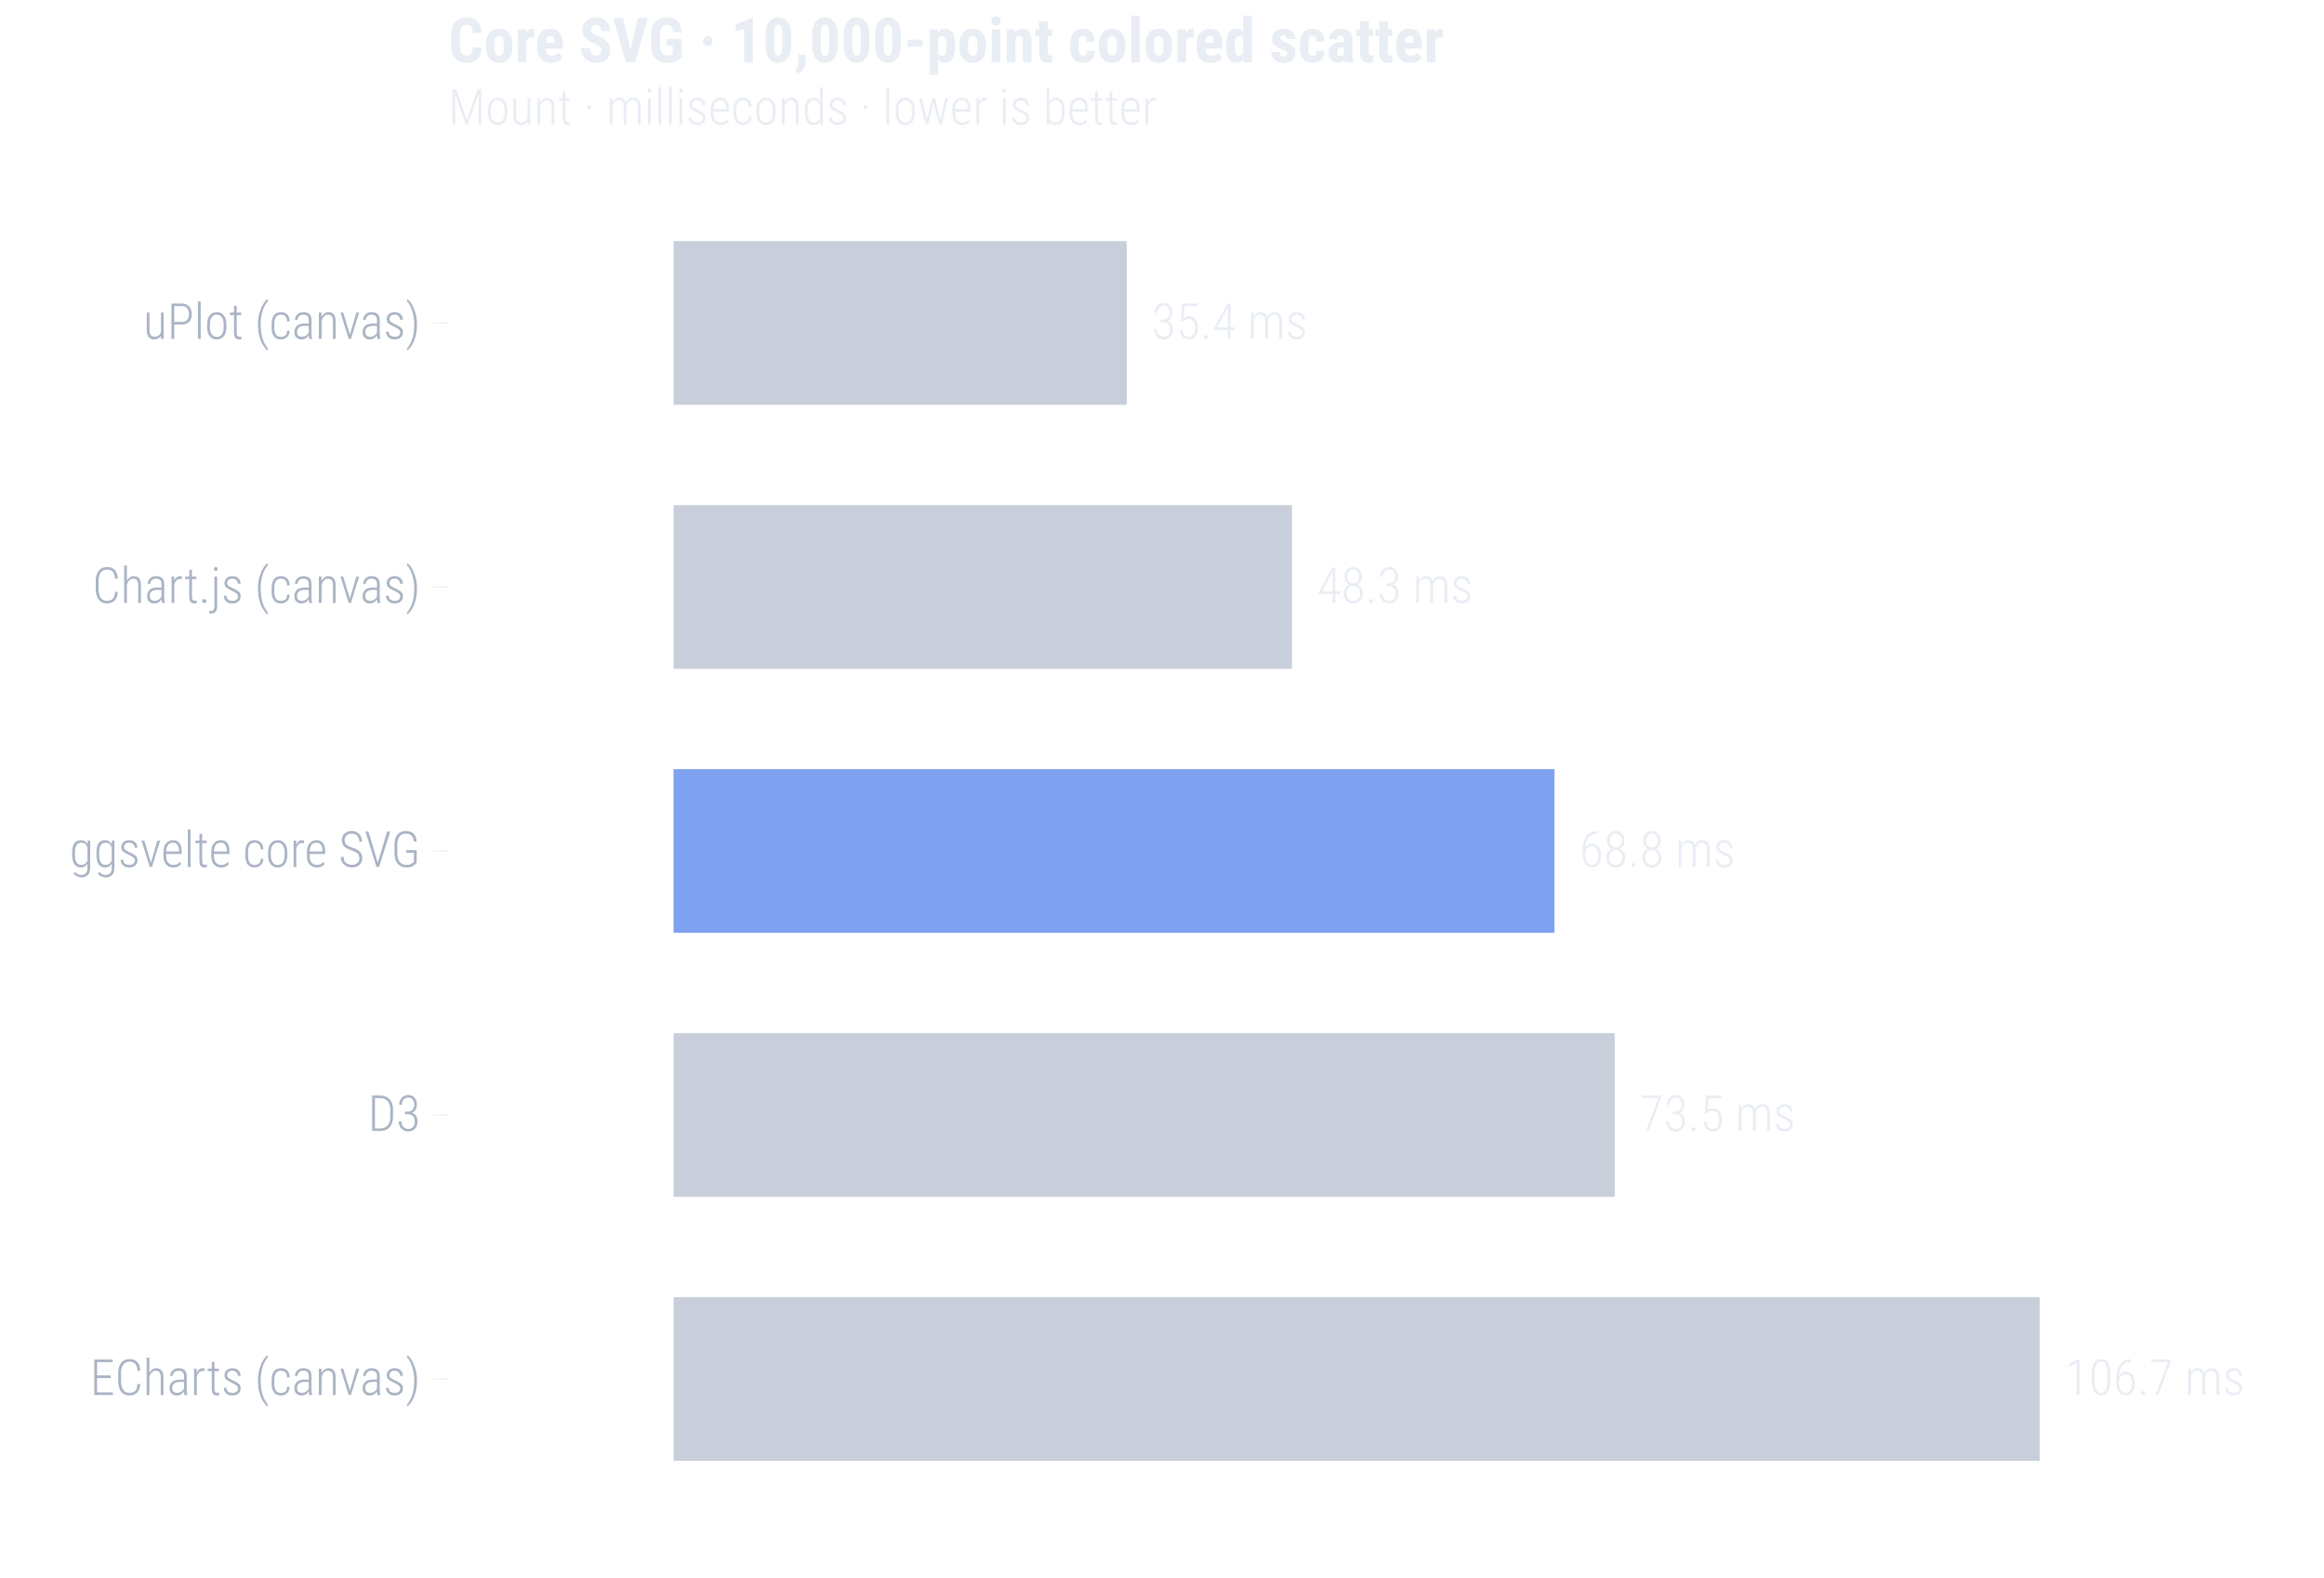
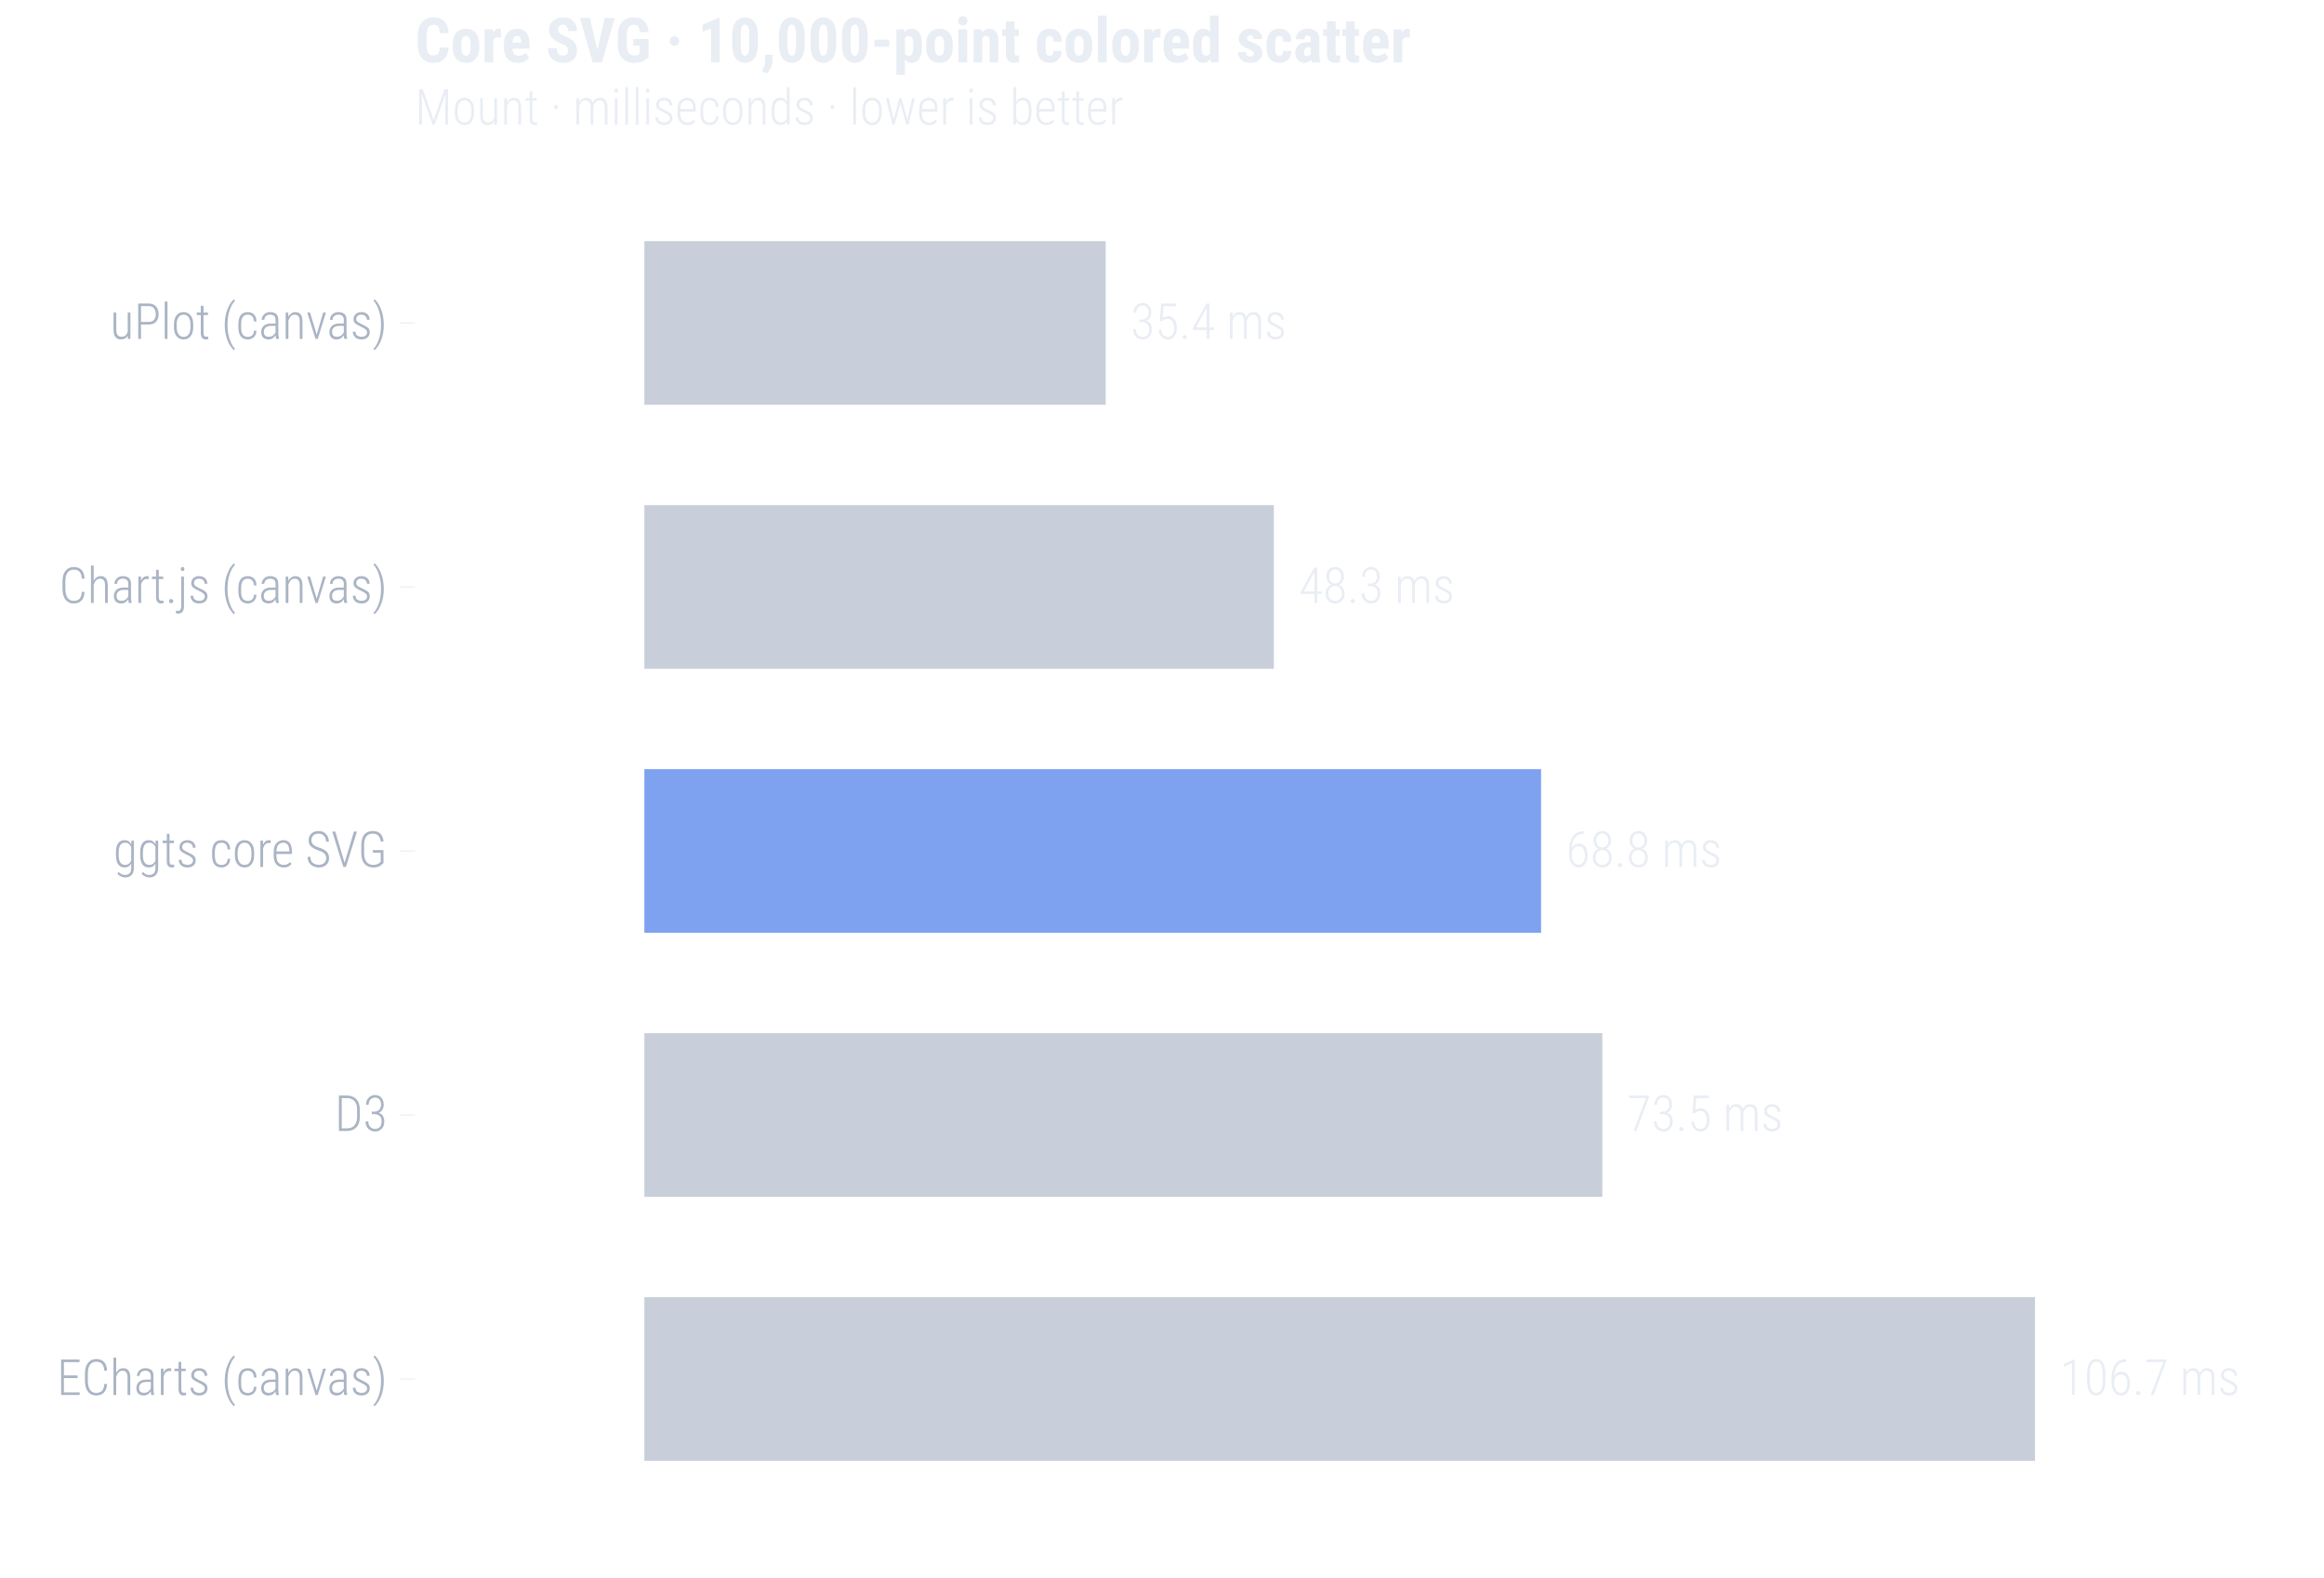
- <svg xmlns="http://www.w3.org/2000/svg" width="560" height="380" viewBox="0 0 560 380" role="img" aria-label="Core SVG · 10,000-point colored scatter. Mount · milliseconds · lower is better. uPlot (canvas): 35.4 ms; Chart.js (canvas): 48.3 ms; ggsvelte core SVG: 68.8 ms; D3: 73.5 ms; ECharts (canvas): 106.7 ms." class="gg-plot" font-family="&quot;Roboto Condensed&quot;, &quot;Arial Narrow&quot;, Arial, sans-serif" font-size="11" font-weight="300" text-rendering="optimizeLegibility" shape-rendering="geometricPrecision">
+ <svg xmlns="http://www.w3.org/2000/svg" width="560" height="380" viewBox="0 0 560 380" role="img" aria-label="Core SVG · 10,000-point colored scatter. Mount · milliseconds · lower is better. uPlot (canvas): 35.4 ms; Chart.js (canvas): 48.3 ms; ggts core SVG: 68.8 ms; D3: 73.5 ms; ECharts (canvas): 106.7 ms." class="gg-plot" font-family="&quot;Roboto Condensed&quot;, &quot;Arial Narrow&quot;, Arial, sans-serif" font-size="11" font-weight="300" text-rendering="optimizeLegibility" shape-rendering="geometricPrecision">
  <rect class="gg-paper" width="560" height="380" fill="var(--gg-paper, transparent)" />
-   <text class="gg-title" x="108" y="15" font-size="15" font-weight="700" fill="var(--gg-ink, #e9edf4)">Core SVG · 10,000-point colored scatter</text>
-   <text class="gg-subtitle" x="108" y="30" font-size="12" font-weight="300" fill="var(--gg-ink, #e9edf4)">Mount · milliseconds · lower is better</text>
+   <text class="gg-title" x="100" y="15" font-size="15" font-weight="700" fill="var(--gg-ink, #e9edf4)">Core SVG · 10,000-point colored scatter</text>
+   <text class="gg-subtitle" x="100" y="30" font-size="12" font-weight="300" fill="var(--gg-ink, #e9edf4)">Mount · milliseconds · lower is better</text>
  <defs>
    <clipPath id="gg-clip-0">
-       <rect width="448" height="318" />
+       <rect width="456" height="318" />
    </clipPath>
  </defs>
-   <g class="gg-panel" data-panel="0" transform="translate(108,46)">
-     <rect class="gg-panel-background" width="448" height="318" fill="var(--gg-panel, transparent)" />
+   <g class="gg-panel" data-panel="0" transform="translate(100,46)">
+     <rect class="gg-panel-background" width="456" height="318" fill="var(--gg-panel, transparent)" />
    <g class="gg-grid" stroke="var(--gg-grid, transparent)" stroke-width="0.25" vector-effect="non-scaling-stroke">
-       <line x1="54.3" y1="0" x2="54.3" y2="318" />
-       <line x1="116.01" y1="0" x2="116.01" y2="318" />
-       <line x1="177.72" y1="0" x2="177.72" y2="318" />
-       <line x1="239.43" y1="0" x2="239.43" y2="318" />
-       <line x1="301.13" y1="0" x2="301.13" y2="318" />
-       <line x1="362.84" y1="0" x2="362.84" y2="318" />
-       <line x1="424.55" y1="0" x2="424.55" y2="318" />
-       <line x1="0" y1="31.8" x2="448" y2="31.8" />
-       <line x1="0" y1="95.4" x2="448" y2="95.4" />
-       <line x1="0" y1="159" x2="448" y2="159" />
-       <line x1="0" y1="222.6" x2="448" y2="222.6" />
-       <line x1="0" y1="286.2" x2="448" y2="286.2" />
+       <line x1="55.27" y1="0" x2="55.27" y2="318" />
+       <line x1="118.08" y1="0" x2="118.08" y2="318" />
+       <line x1="180.89" y1="0" x2="180.89" y2="318" />
+       <line x1="243.7" y1="0" x2="243.7" y2="318" />
+       <line x1="306.51" y1="0" x2="306.51" y2="318" />
+       <line x1="369.32" y1="0" x2="369.32" y2="318" />
+       <line x1="432.13" y1="0" x2="432.13" y2="318" />
+       <line x1="0" y1="31.8" x2="456" y2="31.8" />
+       <line x1="0" y1="95.4" x2="456" y2="95.4" />
+       <line x1="0" y1="159" x2="456" y2="159" />
+       <line x1="0" y1="222.6" x2="456" y2="222.6" />
+       <line x1="0" y1="286.2" x2="456" y2="286.2" />
    </g>
    <g class="gg-marks" clip-path="url(#gg-clip-0)">
      <g class="gg-batch gg-rects" data-layer="0">
-         <rect x="54.3" y="12.08" width="109.22" height="39.43" fill="#c9cfda" />
-         <rect x="54.3" y="75.68" width="149.02" height="39.43" fill="#c9cfda" />
-         <rect x="54.3" y="139.28" width="212.28" height="39.43" fill="#7ea1f0" />
-         <rect x="54.3" y="202.88" width="226.78" height="39.43" fill="#c9cfda" />
-         <rect x="54.3" y="266.48" width="329.21" height="39.43" fill="#c9cfda" />
+         <rect x="55.27" y="12.08" width="111.17" height="39.43" fill="#c9cfda" />
+         <rect x="55.27" y="75.68" width="151.69" height="39.43" fill="#c9cfda" />
+         <rect x="55.27" y="139.28" width="216.07" height="39.43" fill="#7ea1f0" />
+         <rect x="55.27" y="202.88" width="230.83" height="39.43" fill="#c9cfda" />
+         <rect x="55.27" y="266.48" width="335.09" height="39.43" fill="#c9cfda" />
      </g>
      <g class="gg-batch gg-glyphs" data-layer="1" font-size="12" text-anchor="start">
-         <text x="169.53" y="31.8" dy="0.32em" fill="var(--gg-ink, #e9edf4)">35.4 ms</text>
-         <text x="209.33" y="95.4" dy="0.32em" fill="var(--gg-ink, #e9edf4)">48.3 ms</text>
-         <text x="272.58" y="159" dy="0.32em" fill="var(--gg-ink, #e9edf4)">68.8 ms</text>
-         <text x="287.08" y="222.6" dy="0.32em" fill="var(--gg-ink, #e9edf4)">73.5 ms</text>
-         <text x="389.52" y="286.2" dy="0.32em" fill="var(--gg-ink, #e9edf4)">106.7 ms</text>
+         <text x="172.45" y="31.8" dy="0.32em" fill="var(--gg-ink, #e9edf4)">35.4 ms</text>
+         <text x="212.96" y="95.4" dy="0.32em" fill="var(--gg-ink, #e9edf4)">48.3 ms</text>
+         <text x="277.34" y="159" dy="0.32em" fill="var(--gg-ink, #e9edf4)">68.8 ms</text>
+         <text x="292.1" y="222.6" dy="0.32em" fill="var(--gg-ink, #e9edf4)">73.5 ms</text>
+         <text x="396.36" y="286.2" dy="0.32em" fill="var(--gg-ink, #e9edf4)">106.7 ms</text>
      </g>
    </g>
-     <rect class="gg-panel-border" width="448" height="318" fill="none" stroke="var(--gg-panelBorder, transparent)" stroke-width="0.5" vector-effect="non-scaling-stroke" />
+     <rect class="gg-panel-border" width="456" height="318" fill="none" stroke="var(--gg-panelBorder, transparent)" stroke-width="0.5" vector-effect="non-scaling-stroke" />
  </g>
-   <g class="gg-axis gg-axis-y" transform="translate(108,46)">
+   <g class="gg-axis gg-axis-y" transform="translate(100,46)">
    <g class="gg-tick" transform="translate(0,31.8)">
      <line x2="-3.67" stroke="var(--gg-tickColor, #e9edf4)" stroke-width="0.25" vector-effect="non-scaling-stroke" />
      <text x="-6.67" dy="0.32em" text-anchor="end" fill="var(--gg-axisText, #aab4c4)" font-size="12" font-weight="300">uPlot (canvas)</text>
    </g>
    <g class="gg-tick" transform="translate(0,95.4)">
      <line x2="-3.67" stroke="var(--gg-tickColor, #e9edf4)" stroke-width="0.25" vector-effect="non-scaling-stroke" />
      <text x="-6.67" dy="0.32em" text-anchor="end" fill="var(--gg-axisText, #aab4c4)" font-size="12" font-weight="300">Chart.js (canvas)</text>
    </g>
    <g class="gg-tick" transform="translate(0,159)">
      <line x2="-3.67" stroke="var(--gg-tickColor, #e9edf4)" stroke-width="0.25" vector-effect="non-scaling-stroke" />
-       <text x="-6.67" dy="0.32em" text-anchor="end" fill="var(--gg-axisText, #aab4c4)" font-size="12" font-weight="300">ggsvelte core SVG</text>
+       <text x="-6.67" dy="0.32em" text-anchor="end" fill="var(--gg-axisText, #aab4c4)" font-size="12" font-weight="300">ggts core SVG</text>
    </g>
    <g class="gg-tick" transform="translate(0,222.6)">
      <line x2="-3.67" stroke="var(--gg-tickColor, #e9edf4)" stroke-width="0.25" vector-effect="non-scaling-stroke" />
      <text x="-6.67" dy="0.32em" text-anchor="end" fill="var(--gg-axisText, #aab4c4)" font-size="12" font-weight="300">D3</text>
    </g>
    <g class="gg-tick" transform="translate(0,286.2)">
      <line x2="-3.67" stroke="var(--gg-tickColor, #e9edf4)" stroke-width="0.25" vector-effect="non-scaling-stroke" />
      <text x="-6.67" dy="0.32em" text-anchor="end" fill="var(--gg-axisText, #aab4c4)" font-size="12" font-weight="300">ECharts (canvas)</text>
    </g>
  </g>
</svg>
